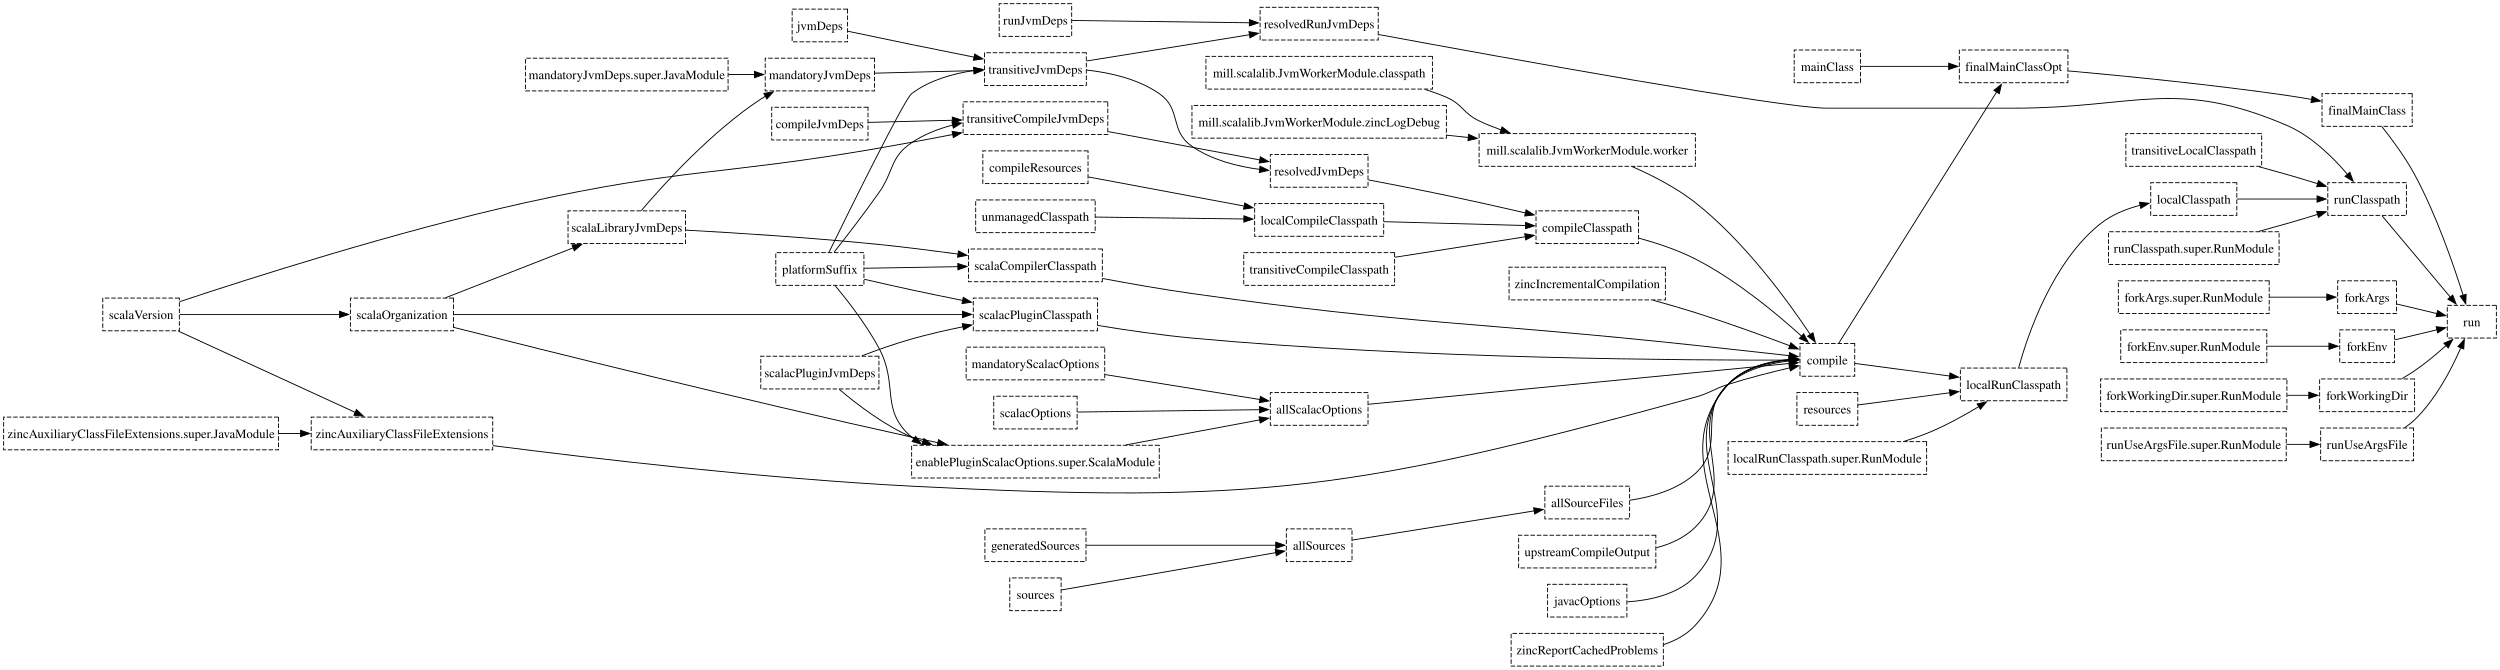
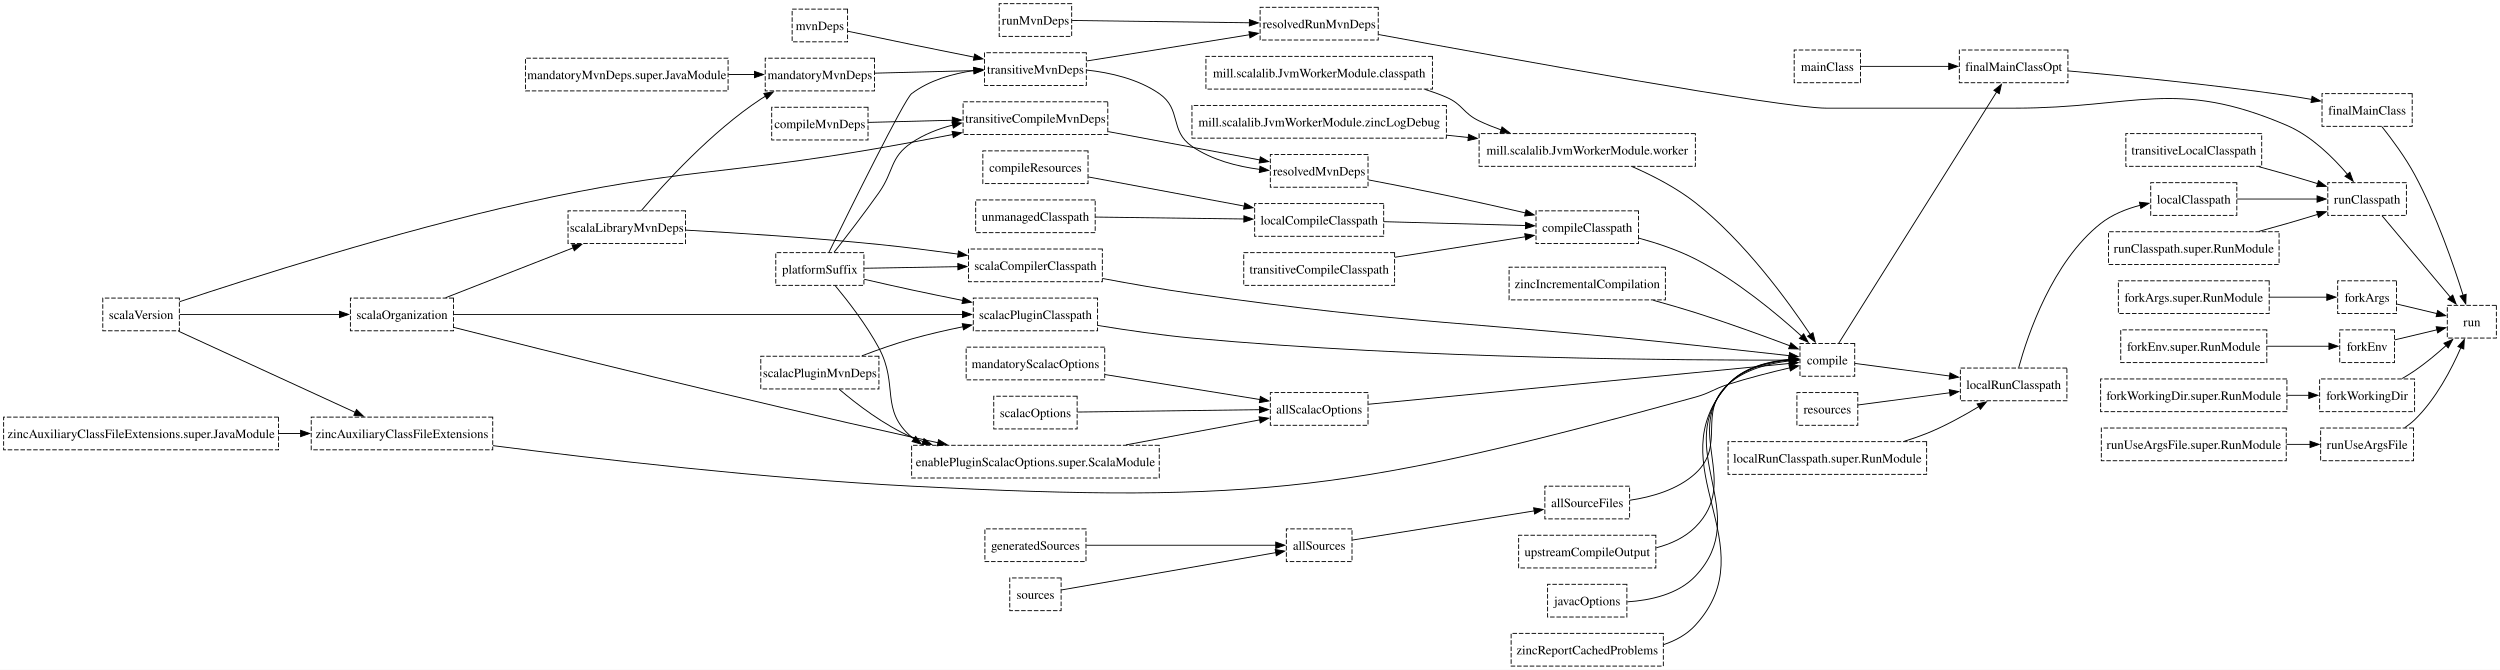
<svg xmlns="http://www.w3.org/2000/svg" width="2751px" height="737px" viewBox="0.00 0.00 2751.25 737.00">
  <g id="graph0" class="graph" transform="scale(1.0 1.0) rotate(0.0) translate(4.0 733.0)">
    <polygon fill="white" stroke="none" points="-4,4 -4,-733 2747.25,-733 2747.25,4 -4,4" />
    <g id="node1" class="node">
      <polygon fill="none" stroke="black" stroke-dasharray="5,2" points="1572.38,-671 1323.12,-671 1323.12,-635 1572.38,-635 1572.38,-671" />
      <text text-anchor="middle" x="1447.75" y="-647.95" font-family="Times,serif" font-size="14.00">mill.scalalib.JvmWorkerModule.classpath</text>
    </g>
    <g id="node2" class="node">
      <polygon fill="none" stroke="black" stroke-dasharray="5,2" points="1861.75,-586 1623.75,-586 1623.75,-550 1861.75,-550 1861.75,-586" />
      <text text-anchor="middle" x="1742.75" y="-562.95" font-family="Times,serif" font-size="14.00">mill.scalalib.JvmWorkerModule.worker</text>
    </g>
    <g id="edge1" class="edge">
      <path fill="none" stroke="black" d="M1564.47,-634.57C1572.47,-632.07 1580.31,-629.22 1587.75,-626 1605.86,-618.16 1605.94,-608.5 1623.75,-600 1631.5,-596.3 1639.74,-592.98 1648.13,-590" />
      <polygon fill="black" stroke="black" points="1649.01,-593.39 1657.37,-586.89 1646.77,-586.76 1649.01,-593.39" />
    </g>
    <g id="node33" class="node">
      <polygon fill="none" stroke="black" stroke-dasharray="5,2" points="2037.12,-355 1976.88,-355 1976.88,-319 2037.12,-319 2037.12,-355" />
      <text text-anchor="middle" x="2007" y="-331.95" font-family="Times,serif" font-size="14.00">compile</text>
    </g>
    <g id="edge2" class="edge">
      <path fill="none" stroke="black" d="M1792.35,-549.62C1814.75,-539.81 1840.93,-526.37 1861.75,-510 1915.93,-467.4 1963.88,-401.46 1988.5,-364.5" />
      <polygon fill="black" stroke="black" points="1991.13,-366.87 1993.7,-356.59 1985.28,-363.03 1991.13,-366.87" />
    </g>
    <g id="node3" class="node">
      <polygon fill="none" stroke="black" stroke-dasharray="5,2" points="1587.75,-617 1307.75,-617 1307.75,-581 1587.75,-581 1587.75,-617" />
      <text text-anchor="middle" x="1447.75" y="-593.95" font-family="Times,serif" font-size="14.00">mill.scalalib.JvmWorkerModule.zincLogDebug</text>
    </g>
    <g id="edge3" class="edge">
      <path fill="none" stroke="black" d="M1587.96,-584.27C1595.98,-583.42 1604.04,-582.57 1612.03,-581.72" />
      <polygon fill="black" stroke="black" points="1612.19,-585.23 1621.77,-580.69 1611.46,-578.27 1612.19,-585.23" />
    </g>
    <g id="node4" class="node">
      <polygon fill="none" stroke="black" stroke-dasharray="5,2" points="1163.75,-97 1107.25,-97 1107.25,-61 1163.75,-61 1163.75,-97" />
      <text text-anchor="middle" x="1135.5" y="-73.95" font-family="Times,serif" font-size="14.00">sources</text>
    </g>
    <g id="node5" class="node">
      <polygon fill="none" stroke="black" stroke-dasharray="5,2" points="1483.88,-151 1411.62,-151 1411.62,-115 1483.88,-115 1483.88,-151" />
      <text text-anchor="middle" x="1447.75" y="-127.95" font-family="Times,serif" font-size="14.00">allSources</text>
    </g>
    <g id="edge4" class="edge">
      <path fill="none" stroke="black" d="M1164.03,-83.79C1217.19,-93.05 1334.5,-113.46 1400.08,-124.88" />
      <polygon fill="black" stroke="black" points="1399.36,-128.3 1409.81,-126.57 1400.56,-121.41 1399.36,-128.3" />
    </g>
    <g id="node7" class="node">
      <polygon fill="none" stroke="black" stroke-dasharray="5,2" points="1789.38,-198 1696.12,-198 1696.12,-162 1789.38,-162 1789.38,-198" />
      <text text-anchor="middle" x="1742.75" y="-174.95" font-family="Times,serif" font-size="14.00">allSourceFiles</text>
    </g>
    <g id="edge5" class="edge">
      <path fill="none" stroke="black" d="M1484.09,-138.67C1533.85,-146.65 1625.12,-161.29 1684.6,-170.83" />
      <polygon fill="black" stroke="black" points="1683.76,-174.24 1694.19,-172.37 1684.87,-167.33 1683.76,-174.24" />
    </g>
    <g id="node6" class="node">
      <polygon fill="none" stroke="black" stroke-dasharray="5,2" points="1191.12,-151 1079.88,-151 1079.88,-115 1191.12,-115 1191.12,-151" />
      <text text-anchor="middle" x="1135.5" y="-127.95" font-family="Times,serif" font-size="14.00">generatedSources</text>
    </g>
    <g id="edge6" class="edge">
      <path fill="none" stroke="black" d="M1191.61,-133C1250.95,-133 1344.32,-133 1400.13,-133" />
      <polygon fill="black" stroke="black" points="1399.94,-136.5 1409.94,-133 1399.94,-129.5 1399.94,-136.5" />
    </g>
    <g id="edge7" class="edge">
      <path fill="none" stroke="black" d="M1789.75,-182.52C1813.83,-186.09 1842.27,-194.15 1861.75,-212 1895.96,-243.35 1863.22,-279 1897.75,-310 1916.16,-326.53 1943.15,-333.28 1965.57,-335.91" />
      <polygon fill="black" stroke="black" points="1965.03,-339.37 1975.3,-336.79 1965.66,-332.4 1965.03,-339.37" />
    </g>
    <g id="node8" class="node">
      <polygon fill="none" stroke="black" stroke-dasharray="5,2" points="193.38,-405 109.12,-405 109.12,-369 193.38,-369 193.38,-405" />
      <text text-anchor="middle" x="151.25" y="-381.95" font-family="Times,serif" font-size="14.00">scalaVersion</text>
    </g>
    <g id="node9" class="node">
      <polygon fill="none" stroke="black" stroke-dasharray="5,2" points="495.12,-405 381.62,-405 381.62,-369 495.12,-369 495.12,-405" />
      <text text-anchor="middle" x="438.38" y="-381.95" font-family="Times,serif" font-size="14.00">scalaOrganization</text>
    </g>
    <g id="edge10" class="edge">
      <path fill="none" stroke="black" d="M193.71,-387C239.85,-387 315.11,-387 369.79,-387" />
      <polygon fill="black" stroke="black" points="369.62,-390.5 379.62,-387 369.62,-383.5 369.62,-390.5" />
    </g>
    <g id="node10" class="node">
      <polygon fill="none" stroke="black" stroke-dasharray="5,2" points="1215.12,-621 1055.88,-621 1055.88,-585 1215.12,-585 1215.12,-621" />
-       <text text-anchor="middle" x="1135.5" y="-597.95" font-family="Times,serif" font-size="14.00">transitiveCompileJvmDeps</text>
+       <text text-anchor="middle" x="1135.5" y="-597.95" font-family="Times,serif" font-size="14.00">transitiveCompileMvnDeps</text>
    </g>
    <g id="edge9" class="edge">
      <path fill="none" stroke="black" d="M193.71,-401.05C268.81,-426.05 432.7,-478.6 574.25,-510 745.03,-547.89 790.89,-540.11 963.25,-570 989.75,-574.59 1018.47,-579.97 1044.68,-585.04" />
      <polygon fill="black" stroke="black" points="1043.78,-588.43 1054.27,-586.9 1045.12,-581.56 1043.78,-588.43" />
    </g>
    <g id="node32" class="node">
      <polygon fill="none" stroke="black" stroke-dasharray="5,2" points="538.25,-274 338.5,-274 338.5,-238 538.25,-238 538.25,-274" />
      <text text-anchor="middle" x="438.38" y="-250.95" font-family="Times,serif" font-size="14.00">zincAuxiliaryClassFileExtensions</text>
    </g>
    <g id="edge8" class="edge">
      <path fill="none" stroke="black" d="M192.5,-368.51C243.55,-345.05 331.59,-304.6 387.04,-279.13" />
      <polygon fill="black" stroke="black" points="388.33,-282.38 395.96,-275.03 385.41,-276.02 388.33,-282.38" />
    </g>
    <g id="node13" class="node">
      <polygon fill="none" stroke="black" stroke-dasharray="5,2" points="750.38,-501 621.12,-501 621.12,-465 750.38,-465 750.38,-501" />
-       <text text-anchor="middle" x="685.75" y="-477.95" font-family="Times,serif" font-size="14.00">scalaLibraryJvmDeps</text>
+       <text text-anchor="middle" x="685.75" y="-477.95" font-family="Times,serif" font-size="14.00">scalaLibraryMvnDeps</text>
    </g>
    <g id="edge13" class="edge">
      <path fill="none" stroke="black" d="M486.4,-405.4C526.42,-421.06 584.07,-443.61 626.92,-460.37" />
      <polygon fill="black" stroke="black" points="625.47,-463.57 636.06,-463.95 628.02,-457.05 625.47,-463.57" />
    </g>
    <g id="node24" class="node">
      <polygon fill="none" stroke="black" stroke-dasharray="5,2" points="1271.75,-243 999.25,-243 999.25,-207 1271.75,-207 1271.75,-243" />
      <text text-anchor="middle" x="1135.5" y="-219.95" font-family="Times,serif" font-size="14.00">enablePluginScalacOptions.super.ScalaModule</text>
    </g>
    <g id="edge12" class="edge">
      <path fill="none" stroke="black" d="M495.23,-372.76C595.76,-347.29 813.97,-292.82 999.25,-252 1008.68,-249.92 1018.49,-247.83 1028.34,-245.78" />
      <polygon fill="black" stroke="black" points="1028.88,-249.24 1037.96,-243.79 1027.46,-242.39 1028.88,-249.24" />
    </g>
    <g id="node30" class="node">
      <polygon fill="none" stroke="black" stroke-dasharray="5,2" points="1203.88,-405 1067.12,-405 1067.12,-369 1203.88,-369 1203.88,-405" />
      <text text-anchor="middle" x="1135.5" y="-381.95" font-family="Times,serif" font-size="14.00">scalacPluginClasspath</text>
    </g>
    <g id="edge11" class="edge">
      <path fill="none" stroke="black" d="M495.38,-387C618.62,-387 913.6,-387 1055.55,-387" />
      <polygon fill="black" stroke="black" points="1055.23,-390.5 1065.23,-387 1055.23,-383.5 1055.23,-390.5" />
    </g>
    <g id="node18" class="node">
      <polygon fill="none" stroke="black" stroke-dasharray="5,2" points="1501.5,-563 1394,-563 1394,-527 1501.5,-527 1501.5,-563" />
-       <text text-anchor="middle" x="1447.75" y="-539.95" font-family="Times,serif" font-size="14.00">resolvedJvmDeps</text>
+       <text text-anchor="middle" x="1447.75" y="-539.95" font-family="Times,serif" font-size="14.00">resolvedMvnDeps</text>
    </g>
    <g id="edge14" class="edge">
      <path fill="none" stroke="black" d="M1215.59,-588.21C1267.28,-578.55 1333.94,-566.09 1382.38,-557.03" />
      <polygon fill="black" stroke="black" points="1382.99,-560.48 1392.17,-555.2 1381.7,-553.6 1382.99,-560.48" />
    </g>
    <g id="node11" class="node">
      <polygon fill="none" stroke="black" stroke-dasharray="5,2" points="946.75,-455 849.75,-455 849.75,-419 946.75,-419 946.75,-455" />
      <text text-anchor="middle" x="898.25" y="-431.95" font-family="Times,serif" font-size="14.00">platformSuffix</text>
    </g>
    <g id="edge19" class="edge">
      <path fill="none" stroke="black" d="M913.87,-455.4C927.1,-472.23 946.95,-497.94 963.25,-521 980.11,-544.86 975.04,-559.65 999.25,-576 1012.71,-585.09 1028.54,-591.26 1044.53,-595.42" />
      <polygon fill="black" stroke="black" points="1043.59,-598.8 1054.12,-597.65 1045.17,-591.98 1043.59,-598.8" />
    </g>
    <g id="node16" class="node">
      <polygon fill="none" stroke="black" stroke-dasharray="5,2" points="1191.5,-675 1079.5,-675 1079.5,-639 1191.5,-639 1191.5,-675" />
-       <text text-anchor="middle" x="1135.5" y="-651.95" font-family="Times,serif" font-size="14.00">transitiveJvmDeps</text>
+       <text text-anchor="middle" x="1135.5" y="-651.95" font-family="Times,serif" font-size="14.00">transitiveMvnDeps</text>
    </g>
    <g id="edge18" class="edge">
      <path fill="none" stroke="black" d="M908.15,-455.2C931.17,-502.16 991.47,-624.14 999.25,-630 1018.82,-644.72 1044.34,-651.99 1067.93,-655.41" />
      <polygon fill="black" stroke="black" points="1067.47,-658.88 1077.82,-656.61 1068.31,-651.93 1067.47,-658.88" />
    </g>
    <g id="edge17" class="edge">
      <path fill="none" stroke="black" d="M915.12,-418.69C929.2,-401.75 949.58,-375.44 963.25,-350 985.22,-309.13 964,-282.17 999.25,-252 1000.07,-251.3 1000.89,-250.62 1001.74,-249.95" />
      <polygon fill="black" stroke="black" points="1003.71,-252.84 1009.94,-244.27 999.72,-247.09 1003.71,-252.84" />
    </g>
    <g id="node29" class="node">
      <polygon fill="none" stroke="black" stroke-dasharray="5,2" points="1209.12,-459 1061.88,-459 1061.88,-423 1209.12,-423 1209.12,-459" />
      <text text-anchor="middle" x="1135.5" y="-435.95" font-family="Times,serif" font-size="14.00">scalaCompilerClasspath</text>
    </g>
    <g id="edge16" class="edge">
      <path fill="none" stroke="black" d="M947.14,-437.81C976.84,-438.32 1015.82,-438.98 1050.54,-439.57" />
      <polygon fill="black" stroke="black" points="1050.07,-443.06 1060.12,-439.74 1050.19,-436.07 1050.07,-443.06" />
    </g>
    <g id="edge15" class="edge">
      <path fill="none" stroke="black" d="M947,-425.72C963.53,-421.9 982.18,-417.67 999.25,-414 1017.46,-410.09 1037.1,-406.06 1055.6,-402.35" />
      <polygon fill="black" stroke="black" points="1056.05,-405.83 1065.17,-400.44 1054.68,-398.96 1056.05,-405.83" />
    </g>
    <g id="node12" class="node">
      <polygon fill="none" stroke="black" stroke-dasharray="5,2" points="951.25,-615 845.25,-615 845.25,-579 951.25,-579 951.25,-615" />
-       <text text-anchor="middle" x="898.25" y="-591.95" font-family="Times,serif" font-size="14.00">compileJvmDeps</text>
+       <text text-anchor="middle" x="898.25" y="-591.95" font-family="Times,serif" font-size="14.00">compileMvnDeps</text>
    </g>
    <g id="edge20" class="edge">
      <path fill="none" stroke="black" d="M951.46,-598.33C978.71,-599.03 1012.82,-599.9 1044.19,-600.7" />
      <polygon fill="black" stroke="black" points="1044,-604.19 1054.09,-600.95 1044.18,-597.2 1044,-604.19" />
    </g>
    <g id="node15" class="node">
      <polygon fill="none" stroke="black" stroke-dasharray="5,2" points="958.38,-669 838.12,-669 838.12,-633 958.38,-633 958.38,-669" />
-       <text text-anchor="middle" x="898.25" y="-645.95" font-family="Times,serif" font-size="14.00">mandatoryJvmDeps</text>
+       <text text-anchor="middle" x="898.25" y="-645.95" font-family="Times,serif" font-size="14.00">mandatoryMvnDeps</text>
    </g>
    <g id="edge22" class="edge">
      <path fill="none" stroke="black" d="M701.72,-501.23C726.5,-530.43 778.72,-588.06 833.25,-624 835.02,-625.17 836.86,-626.31 838.73,-627.41" />
      <polygon fill="black" stroke="black" points="836.6,-630.23 847.06,-631.91 839.93,-624.08 836.6,-630.23" />
    </g>
    <g id="edge21" class="edge">
      <path fill="none" stroke="black" d="M750.82,-479.78C806.93,-476.68 890.61,-471.37 963.25,-464 991.71,-461.11 1022.73,-457.19 1050.45,-453.39" />
      <polygon fill="black" stroke="black" points="1050.78,-456.88 1060.21,-452.04 1049.82,-449.95 1050.78,-456.88" />
    </g>
    <g id="node14" class="node">
      <polygon fill="none" stroke="black" stroke-dasharray="5,2" points="797.25,-669 574.25,-669 574.25,-633 797.25,-633 797.25,-669" />
-       <text text-anchor="middle" x="685.75" y="-645.95" font-family="Times,serif" font-size="14.00">mandatoryJvmDeps.super.JavaModule</text>
+       <text text-anchor="middle" x="685.75" y="-645.95" font-family="Times,serif" font-size="14.00">mandatoryMvnDeps.super.JavaModule</text>
    </g>
    <g id="edge23" class="edge">
      <path fill="none" stroke="black" d="M797.55,-651C807.41,-651 817.2,-651 826.58,-651" />
      <polygon fill="black" stroke="black" points="826.28,-654.5 836.28,-651 826.28,-647.5 826.28,-654.5" />
    </g>
    <g id="edge24" class="edge">
      <path fill="none" stroke="black" d="M958.61,-652.51C991.88,-653.36 1033.46,-654.42 1067.84,-655.3" />
      <polygon fill="black" stroke="black" points="1067.6,-658.79 1077.68,-655.55 1067.78,-651.8 1067.6,-658.79" />
    </g>
    <g id="edge26" class="edge">
      <path fill="none" stroke="black" d="M1191.79,-655.95C1217.98,-653.09 1248.53,-646.1 1271.75,-630 1296.68,-612.71 1282.77,-589.22 1307.75,-572 1329.43,-557.06 1357.29,-549.89 1382.38,-546.61" />
      <polygon fill="black" stroke="black" points="1382.61,-550.11 1392.17,-545.53 1381.85,-543.15 1382.61,-550.11" />
    </g>
    <g id="node42" class="node">
      <polygon fill="none" stroke="black" stroke-dasharray="5,2" points="1512.75,-725 1382.75,-725 1382.75,-689 1512.75,-689 1512.75,-725" />
-       <text text-anchor="middle" x="1447.75" y="-701.95" font-family="Times,serif" font-size="14.00">resolvedRunJvmDeps</text>
+       <text text-anchor="middle" x="1447.75" y="-701.95" font-family="Times,serif" font-size="14.00">resolvedRunMvnDeps</text>
    </g>
    <g id="edge25" class="edge">
      <path fill="none" stroke="black" d="M1191.97,-665.94C1241.94,-673.99 1315.86,-685.91 1371.22,-694.83" />
      <polygon fill="black" stroke="black" points="1370.46,-698.25 1380.89,-696.39 1371.57,-691.34 1370.46,-698.25" />
    </g>
    <g id="node17" class="node">
      <polygon fill="none" stroke="black" stroke-dasharray="5,2" points="928.75,-723 867.75,-723 867.75,-687 928.75,-687 928.75,-723" />
-       <text text-anchor="middle" x="898.25" y="-699.95" font-family="Times,serif" font-size="14.00">jvmDeps</text>
+       <text text-anchor="middle" x="898.25" y="-699.95" font-family="Times,serif" font-size="14.00">mvnDeps</text>
    </g>
    <g id="edge27" class="edge">
      <path fill="none" stroke="black" d="M928.99,-698.67C948.87,-694.46 975.61,-688.84 999.25,-684 1021.62,-679.42 1046.1,-674.5 1068,-670.14" />
      <polygon fill="black" stroke="black" points="1068.59,-673.59 1077.71,-668.21 1067.22,-666.72 1068.59,-673.59" />
    </g>
    <g id="node22" class="node">
      <polygon fill="none" stroke="black" stroke-dasharray="5,2" points="1799.12,-501 1686.38,-501 1686.38,-465 1799.12,-465 1799.12,-501" />
      <text text-anchor="middle" x="1742.75" y="-477.95" font-family="Times,serif" font-size="14.00">compileClasspath</text>
    </g>
    <g id="edge28" class="edge">
      <path fill="none" stroke="black" d="M1501.96,-535.07C1527.88,-530.13 1559.49,-523.96 1587.75,-518 1616.4,-511.96 1647.94,-504.87 1674.98,-498.66" />
      <polygon fill="black" stroke="black" points="1675.45,-502.14 1684.41,-496.48 1673.88,-495.32 1675.45,-502.14" />
    </g>
    <g id="node19" class="node">
      <polygon fill="none" stroke="black" stroke-dasharray="5,2" points="1193.38,-567 1077.62,-567 1077.62,-531 1193.38,-531 1193.38,-567" />
      <text text-anchor="middle" x="1135.5" y="-543.95" font-family="Times,serif" font-size="14.00">compileResources</text>
    </g>
    <g id="node20" class="node">
      <polygon fill="none" stroke="black" stroke-dasharray="5,2" points="1518.75,-509 1376.75,-509 1376.75,-473 1518.75,-473 1518.75,-509" />
      <text text-anchor="middle" x="1447.75" y="-485.95" font-family="Times,serif" font-size="14.00">localCompileClasspath</text>
    </g>
    <g id="edge29" class="edge">
      <path fill="none" stroke="black" d="M1193.77,-538.29C1241.91,-529.29 1311.3,-516.32 1365.23,-506.24" />
      <polygon fill="black" stroke="black" points="1365.82,-509.69 1375.01,-504.41 1364.53,-502.81 1365.82,-509.69" />
    </g>
    <g id="edge30" class="edge">
      <path fill="none" stroke="black" d="M1518.93,-489.08C1566.22,-487.79 1628.23,-486.1 1674.82,-484.83" />
      <polygon fill="black" stroke="black" points="1674.91,-488.33 1684.81,-484.55 1674.72,-481.33 1674.91,-488.33" />
    </g>
    <g id="node21" class="node">
      <polygon fill="none" stroke="black" stroke-dasharray="5,2" points="1201.25,-513 1069.75,-513 1069.75,-477 1201.25,-477 1201.25,-513" />
      <text text-anchor="middle" x="1135.5" y="-489.95" font-family="Times,serif" font-size="14.00">unmanagedClasspath</text>
    </g>
    <g id="edge31" class="edge">
      <path fill="none" stroke="black" d="M1201.54,-494.16C1249.11,-493.55 1313.99,-492.71 1365.06,-492.05" />
      <polygon fill="black" stroke="black" points="1364.93,-495.56 1374.88,-491.93 1364.84,-488.56 1364.93,-495.56" />
    </g>
    <g id="edge32" class="edge">
      <path fill="none" stroke="black" d="M1799.41,-471C1819.66,-465.48 1842.34,-457.91 1861.75,-448 1906.44,-425.18 1951.2,-387.95 1978.74,-362.98" />
      <polygon fill="black" stroke="black" points="1980.95,-365.7 1985.94,-356.36 1976.21,-360.55 1980.95,-365.7" />
    </g>
    <g id="node23" class="node">
      <polygon fill="none" stroke="black" stroke-dasharray="5,2" points="1530.75,-455 1364.75,-455 1364.75,-419 1530.75,-419 1530.75,-455" />
      <text text-anchor="middle" x="1447.75" y="-431.95" font-family="Times,serif" font-size="14.00">transitiveCompileClasspath</text>
    </g>
    <g id="edge33" class="edge">
      <path fill="none" stroke="black" d="M1531.15,-449.94C1576.52,-457.06 1632.1,-465.79 1674.78,-472.49" />
      <polygon fill="black" stroke="black" points="1673.97,-475.9 1684.39,-474 1675.06,-468.99 1673.97,-475.9" />
    </g>
    <g id="node27" class="node">
      <polygon fill="none" stroke="black" stroke-dasharray="5,2" points="1501.5,-301 1394,-301 1394,-265 1501.5,-265 1501.5,-301" />
      <text text-anchor="middle" x="1447.75" y="-277.95" font-family="Times,serif" font-size="14.00">allScalacOptions</text>
    </g>
    <g id="edge34" class="edge">
      <path fill="none" stroke="black" d="M1235.09,-243.43C1283.3,-252.44 1339.96,-263.04 1382.51,-270.99" />
      <polygon fill="black" stroke="black" points="1381.6,-274.38 1392.08,-272.78 1382.89,-267.5 1381.6,-274.38" />
    </g>
    <g id="node25" class="node">
      <polygon fill="none" stroke="black" stroke-dasharray="5,2" points="963.25,-341 833.25,-341 833.25,-305 963.25,-305 963.25,-341" />
-       <text text-anchor="middle" x="898.25" y="-317.95" font-family="Times,serif" font-size="14.00">scalacPluginJvmDeps</text>
+       <text text-anchor="middle" x="898.25" y="-317.95" font-family="Times,serif" font-size="14.00">scalacPluginMvnDeps</text>
    </g>
    <g id="edge36" class="edge">
      <path fill="none" stroke="black" d="M919.51,-304.67C938.68,-288.34 968.95,-265.07 999.25,-252 1003.34,-250.24 1007.55,-248.59 1011.83,-247.04" />
      <polygon fill="black" stroke="black" points="1012.83,-250.4 1021.2,-243.9 1010.61,-243.76 1012.83,-250.4" />
    </g>
    <g id="edge35" class="edge">
      <path fill="none" stroke="black" d="M944.55,-341.48C961.52,-347.94 981.08,-354.86 999.25,-360 1017.37,-365.13 1037.11,-369.65 1055.78,-373.46" />
      <polygon fill="black" stroke="black" points="1054.95,-376.86 1065.44,-375.38 1056.32,-370 1054.95,-376.86" />
    </g>
    <g id="node26" class="node">
      <polygon fill="none" stroke="black" stroke-dasharray="5,2" points="1211.75,-351 1059.25,-351 1059.25,-315 1211.75,-315 1211.75,-351" />
      <text text-anchor="middle" x="1135.5" y="-327.95" font-family="Times,serif" font-size="14.00">mandatoryScalacOptions</text>
    </g>
    <g id="edge37" class="edge">
      <path fill="none" stroke="black" d="M1212,-320.83C1264.25,-312.41 1333.04,-301.33 1382.63,-293.33" />
      <polygon fill="black" stroke="black" points="1383.04,-296.81 1392.36,-291.77 1381.93,-289.9 1383.04,-296.81" />
    </g>
    <g id="edge38" class="edge">
      <path fill="none" stroke="black" d="M1501.88,-288.14C1580.52,-295.75 1732.51,-310.47 1861.75,-323 1896.64,-326.38 1936.27,-330.23 1965.15,-333.03" />
      <polygon fill="black" stroke="black" points="1964.64,-336.5 1974.93,-333.98 1965.32,-329.53 1964.64,-336.5" />
    </g>
    <g id="node28" class="node">
      <polygon fill="none" stroke="black" stroke-dasharray="5,2" points="1181.38,-297 1089.62,-297 1089.62,-261 1181.38,-261 1181.38,-297" />
      <text text-anchor="middle" x="1135.5" y="-273.95" font-family="Times,serif" font-size="14.00">scalacOptions</text>
    </g>
    <g id="edge39" class="edge">
      <path fill="none" stroke="black" d="M1181.61,-279.58C1234.43,-280.26 1322.29,-281.4 1382.28,-282.17" />
      <polygon fill="black" stroke="black" points="1381.96,-285.66 1392,-282.29 1382.05,-278.67 1381.96,-285.66" />
    </g>
    <g id="edge40" class="edge">
      <path fill="none" stroke="black" d="M1209.21,-426.57C1239.59,-420.87 1275.29,-414.6 1307.75,-410 1552.82,-375.26 1615.63,-379.31 1861.75,-353 1896.65,-349.27 1936.28,-344.86 1965.16,-341.62" />
      <polygon fill="black" stroke="black" points="1965.4,-345.11 1974.94,-340.52 1964.61,-338.16 1965.4,-345.11" />
    </g>
    <g id="edge41" class="edge">
      <path fill="none" stroke="black" d="M1204.2,-374.87C1235.59,-369.72 1273.47,-364.18 1307.75,-361 1556.87,-337.89 1857.85,-336.44 1965.39,-336.75" />
      <polygon fill="black" stroke="black" points="1965.13,-340.25 1975.14,-336.78 1965.15,-333.25 1965.13,-340.25" />
    </g>
    <g id="node31" class="node">
      <polygon fill="none" stroke="black" stroke-dasharray="5,2" points="302.5,-274 0,-274 0,-238 302.5,-238 302.5,-274" />
      <text text-anchor="middle" x="151.25" y="-250.95" font-family="Times,serif" font-size="14.00">zincAuxiliaryClassFileExtensions.super.JavaModule</text>
    </g>
    <g id="edge42" class="edge">
      <path fill="none" stroke="black" d="M302.74,-256C310.84,-256 318.9,-256 326.82,-256" />
      <polygon fill="black" stroke="black" points="326.8,-259.5 336.8,-256 326.8,-252.5 326.8,-259.5" />
    </g>
    <g id="edge43" class="edge">
      <path fill="none" stroke="black" d="M538.5,-242.61C650.21,-228.24 837.37,-206.36 999.25,-198 1384.54,-178.1 1489.7,-193.93 1861.75,-296 1878.31,-300.54 1881.39,-304.8 1897.75,-310 1919.92,-317.04 1945.11,-323.42 1965.61,-328.21" />
      <polygon fill="black" stroke="black" points="1964.77,-331.6 1975.3,-330.43 1966.33,-324.78 1964.77,-331.6" />
    </g>
    <g id="node39" class="node">
      <polygon fill="none" stroke="black" stroke-dasharray="5,2" points="2271.75,-678 2152.25,-678 2152.25,-642 2271.75,-642 2271.75,-678" />
      <text text-anchor="middle" x="2212" y="-654.95" font-family="Times,serif" font-size="14.00">finalMainClassOpt</text>
    </g>
    <g id="edge45" class="edge">
      <path fill="none" stroke="black" d="M2019.5,-355.29C2053.33,-409.13 2152.74,-567.3 2193.38,-631.96" />
      <polygon fill="black" stroke="black" points="2190.29,-633.62 2198.57,-640.23 2196.22,-629.9 2190.29,-633.62" />
    </g>
    <g id="node44" class="node">
      <polygon fill="none" stroke="black" stroke-dasharray="5,2" points="2270.62,-328 2153.38,-328 2153.38,-292 2270.62,-292 2270.62,-328" />
      <text text-anchor="middle" x="2212" y="-304.95" font-family="Times,serif" font-size="14.00">localRunClasspath</text>
    </g>
    <g id="edge44" class="edge">
      <path fill="none" stroke="black" d="M2037.52,-333.07C2064.71,-329.46 2106.09,-323.95 2141.62,-319.23" />
      <polygon fill="black" stroke="black" points="2141.97,-322.71 2151.42,-317.92 2141.05,-315.77 2141.97,-322.71" />
    </g>
    <g id="node34" class="node">
      <polygon fill="none" stroke="black" stroke-dasharray="5,2" points="1818.25,-144 1667.25,-144 1667.25,-108 1818.25,-108 1818.25,-144" />
      <text text-anchor="middle" x="1742.75" y="-120.95" font-family="Times,serif" font-size="14.00">upstreamCompileOutput</text>
    </g>
    <g id="edge46" class="edge">
      <path fill="none" stroke="black" d="M1818.75,-130.2C1834.67,-134.38 1850.16,-141.41 1861.75,-153 1912.38,-203.61 1847.61,-258.9 1897.75,-310 1915.19,-327.78 1942.42,-334.51 1965.21,-336.8" />
      <polygon fill="black" stroke="black" points="1964.91,-340.29 1975.13,-337.53 1965.41,-333.31 1964.91,-340.29" />
    </g>
    <g id="node35" class="node">
      <polygon fill="none" stroke="black" stroke-dasharray="5,2" points="1786.38,-90 1699.12,-90 1699.12,-54 1786.38,-54 1786.38,-90" />
      <text text-anchor="middle" x="1742.75" y="-66.95" font-family="Times,serif" font-size="14.00">javacOptions</text>
    </g>
    <g id="edge47" class="edge">
      <path fill="none" stroke="black" d="M1786.86,-70.7C1812.15,-72.34 1842.76,-78.92 1861.75,-99 1927.11,-168.12 1833.07,-240.24 1897.75,-310 1914.87,-328.47 1942.53,-335.14 1965.6,-337.24" />
      <polygon fill="black" stroke="black" points="1965.12,-340.71 1975.32,-337.85 1965.56,-333.73 1965.12,-340.71" />
    </g>
    <g id="node36" class="node">
      <polygon fill="none" stroke="black" stroke-dasharray="5,2" points="1826.5,-36 1659,-36 1659,0 1826.5,0 1826.5,-36" />
      <text text-anchor="middle" x="1742.75" y="-12.95" font-family="Times,serif" font-size="14.00">zincReportCachedProblems</text>
    </g>
    <g id="edge48" class="edge">
      <path fill="none" stroke="black" d="M1826.8,-23.62C1840.02,-28.01 1852.39,-34.76 1861.75,-45 1941.93,-132.74 1818.42,-221.48 1897.75,-310 1914.56,-328.76 1942.22,-335.42 1965.37,-337.45" />
      <polygon fill="black" stroke="black" points="1964.95,-340.93 1975.14,-338.02 1965.36,-333.94 1964.95,-340.93" />
    </g>
    <g id="node37" class="node">
      <polygon fill="none" stroke="black" stroke-dasharray="5,2" points="1828.75,-439 1656.75,-439 1656.75,-403 1828.75,-403 1828.75,-439" />
      <text text-anchor="middle" x="1742.75" y="-415.95" font-family="Times,serif" font-size="14.00">zincIncrementalCompilation</text>
    </g>
    <g id="edge49" class="edge">
      <path fill="none" stroke="black" d="M1815.47,-402.55C1830.81,-398.33 1846.87,-393.69 1861.75,-389 1897.32,-377.79 1937.16,-363.27 1965.94,-352.43" />
      <polygon fill="black" stroke="black" points="1966.88,-355.82 1974.99,-349 1964.4,-349.27 1966.88,-355.82" />
    </g>
    <g id="node38" class="node">
      <polygon fill="none" stroke="black" stroke-dasharray="5,2" points="2043.5,-678 1970.5,-678 1970.5,-642 2043.5,-642 2043.5,-678" />
      <text text-anchor="middle" x="2007" y="-654.95" font-family="Times,serif" font-size="14.00">mainClass</text>
    </g>
    <g id="edge50" class="edge">
      <path fill="none" stroke="black" d="M2043.83,-660C2070.6,-660 2108.07,-660 2140.75,-660" />
      <polygon fill="black" stroke="black" points="2140.57,-663.5 2150.57,-660 2140.57,-656.5 2140.57,-663.5" />
    </g>
    <g id="node40" class="node">
      <polygon fill="none" stroke="black" stroke-dasharray="5,2" points="2650.62,-630 2551.38,-630 2551.38,-594 2650.62,-594 2650.62,-630" />
      <text text-anchor="middle" x="2601" y="-606.95" font-family="Times,serif" font-size="14.00">finalMainClass</text>
    </g>
    <g id="edge51" class="edge">
      <path fill="none" stroke="black" d="M2272.03,-655.02C2332.6,-649.59 2429.49,-640.06 2512.75,-628 2521.54,-626.73 2530.79,-625.22 2539.86,-623.64" />
      <polygon fill="black" stroke="black" points="2540.47,-627.08 2549.7,-621.88 2539.24,-620.19 2540.47,-627.08" />
    </g>
    <g id="node58" class="node">
      <polygon fill="none" stroke="black" stroke-dasharray="5,2" points="2743.25,-397 2689.25,-397 2689.25,-361 2743.25,-361 2743.25,-397" />
      <text text-anchor="middle" x="2716.25" y="-373.95" font-family="Times,serif" font-size="14.00">run</text>
    </g>
    <g id="edge52" class="edge">
      <path fill="none" stroke="black" d="M2617.33,-593.6C2628.34,-579.76 2642.99,-559.99 2653.25,-541 2677.2,-496.68 2696.32,-441.11 2706.7,-407.92" />
      <polygon fill="black" stroke="black" points="2709.97,-409.2 2709.56,-398.61 2703.28,-407.14 2709.97,-409.2" />
    </g>
    <g id="node41" class="node">
      <polygon fill="none" stroke="black" stroke-dasharray="5,2" points="1175.38,-729 1095.62,-729 1095.62,-693 1175.38,-693 1175.38,-729" />
-       <text text-anchor="middle" x="1135.5" y="-705.95" font-family="Times,serif" font-size="14.00">runJvmDeps</text>
+       <text text-anchor="middle" x="1135.5" y="-705.95" font-family="Times,serif" font-size="14.00">runMvnDeps</text>
    </g>
    <g id="edge53" class="edge">
      <path fill="none" stroke="black" d="M1175.79,-710.49C1224.76,-709.86 1309.5,-708.77 1371.21,-707.97" />
      <polygon fill="black" stroke="black" points="1370.98,-711.48 1380.93,-707.85 1370.89,-704.48 1370.98,-711.48" />
    </g>
    <g id="node48" class="node">
      <polygon fill="none" stroke="black" stroke-dasharray="5,2" points="2644.25,-532 2557.75,-532 2557.75,-496 2644.25,-496 2644.25,-532" />
      <text text-anchor="middle" x="2601" y="-508.95" font-family="Times,serif" font-size="14.00">runClasspath</text>
    </g>
    <g id="edge54" class="edge">
      <path fill="none" stroke="black" d="M1513.09,-695.03C1649.1,-669.91 1957.33,-614 2006,-614 2006,-614 2006,-614 2213,-614 2346.49,-614 2390.1,-647.69 2512.75,-595 2539.68,-583.43 2563.54,-559.83 2579.48,-541.07" />
      <polygon fill="black" stroke="black" points="2582.05,-543.45 2585.68,-533.5 2576.64,-539.01 2582.05,-543.45" />
    </g>
    <g id="node43" class="node">
      <polygon fill="none" stroke="black" stroke-dasharray="5,2" points="2116.25,-247 1897.75,-247 1897.75,-211 2116.25,-211 2116.25,-247" />
      <text text-anchor="middle" x="2007" y="-223.95" font-family="Times,serif" font-size="14.00">localRunClasspath.super.RunModule</text>
    </g>
    <g id="edge55" class="edge">
      <path fill="none" stroke="black" d="M2091.77,-247.45C2100.14,-250.02 2108.43,-252.87 2116.25,-256 2136.08,-263.95 2156.84,-275.38 2173.86,-285.69" />
      <polygon fill="black" stroke="black" points="2171.77,-288.51 2182.12,-290.79 2175.45,-282.56 2171.77,-288.51" />
    </g>
    <g id="node46" class="node">
      <polygon fill="none" stroke="black" stroke-dasharray="5,2" points="2457.62,-532 2362.88,-532 2362.88,-496 2457.62,-496 2457.62,-532" />
      <text text-anchor="middle" x="2410.25" y="-508.95" font-family="Times,serif" font-size="14.00">localClasspath</text>
    </g>
    <g id="edge56" class="edge">
      <path fill="none" stroke="black" d="M2217.57,-328.45C2227.52,-364.61 2254.6,-444.92 2307.75,-487 2320.23,-496.88 2336.01,-503.16 2351.37,-507.15" />
      <polygon fill="black" stroke="black" points="2350.44,-510.53 2360.97,-509.33 2351.99,-503.7 2350.44,-510.53" />
    </g>
    <g id="node45" class="node">
      <polygon fill="none" stroke="black" stroke-dasharray="5,2" points="2040.5,-301 1973.5,-301 1973.5,-265 2040.5,-265 2040.5,-301" />
      <text text-anchor="middle" x="2007" y="-277.95" font-family="Times,serif" font-size="14.00">resources</text>
    </g>
    <g id="edge57" class="edge">
      <path fill="none" stroke="black" d="M2040.62,-287.34C2067.8,-290.95 2107.47,-296.23 2141.7,-300.78" />
      <polygon fill="black" stroke="black" points="2141.2,-304.25 2151.57,-302.1 2142.12,-297.31 2141.2,-304.25" />
    </g>
    <g id="edge58" class="edge">
      <path fill="none" stroke="black" d="M2457.91,-514C2484.68,-514 2518.4,-514 2546.27,-514" />
      <polygon fill="black" stroke="black" points="2545.91,-517.5 2555.91,-514 2545.91,-510.5 2545.91,-517.5" />
    </g>
    <g id="node47" class="node">
      <polygon fill="none" stroke="black" stroke-dasharray="5,2" points="2504.12,-478 2316.38,-478 2316.38,-442 2504.12,-442 2504.12,-478" />
      <text text-anchor="middle" x="2410.25" y="-454.95" font-family="Times,serif" font-size="14.00">runClasspath.super.RunModule</text>
    </g>
    <g id="edge59" class="edge">
      <path fill="none" stroke="black" d="M2482.06,-478.45C2492.37,-481.25 2502.85,-484.15 2512.75,-487 2523.72,-490.16 2535.42,-493.67 2546.58,-497.1" />
      <polygon fill="black" stroke="black" points="2545.47,-500.42 2556.05,-500.03 2547.53,-493.73 2545.47,-500.42" />
    </g>
    <g id="edge60" class="edge">
      <path fill="none" stroke="black" d="M2617.51,-495.51C2636.91,-472.39 2670.28,-432.61 2692.55,-406.06" />
      <polygon fill="black" stroke="black" points="2695.21,-408.34 2698.96,-398.42 2689.85,-403.84 2695.21,-408.34" />
    </g>
    <g id="node49" class="node">
      <polygon fill="none" stroke="black" stroke-dasharray="5,2" points="2485,-586 2335.5,-586 2335.5,-550 2485,-550 2485,-586" />
      <text text-anchor="middle" x="2410.25" y="-562.95" font-family="Times,serif" font-size="14.00">transitiveLocalClasspath</text>
    </g>
    <g id="edge61" class="edge">
      <path fill="none" stroke="black" d="M2482.06,-549.55C2492.37,-546.75 2502.85,-543.85 2512.75,-541 2523.72,-537.84 2535.42,-534.33 2546.58,-530.9" />
      <polygon fill="black" stroke="black" points="2547.53,-534.27 2556.05,-527.97 2545.47,-527.58 2547.53,-534.27" />
    </g>
    <g id="node50" class="node">
      <polygon fill="none" stroke="black" stroke-dasharray="5,2" points="2493.25,-424 2327.25,-424 2327.25,-388 2493.25,-388 2493.25,-424" />
      <text text-anchor="middle" x="2410.25" y="-400.95" font-family="Times,serif" font-size="14.00">forkArgs.super.RunModule</text>
    </g>
    <g id="node51" class="node">
      <polygon fill="none" stroke="black" stroke-dasharray="5,2" points="2633.38,-424 2568.62,-424 2568.62,-388 2633.38,-388 2633.38,-424" />
      <text text-anchor="middle" x="2601" y="-400.95" font-family="Times,serif" font-size="14.00">forkArgs</text>
    </g>
    <g id="edge62" class="edge">
      <path fill="none" stroke="black" d="M2493.49,-406C2515.27,-406 2537.93,-406 2556.72,-406" />
      <polygon fill="black" stroke="black" points="2556.65,-409.5 2566.65,-406 2556.65,-402.5 2556.65,-409.5" />
    </g>
    <g id="edge63" class="edge">
      <path fill="none" stroke="black" d="M2633.85,-398.41C2647.58,-395.13 2663.73,-391.28 2678.01,-387.88" />
      <polygon fill="black" stroke="black" points="2678.6,-391.34 2687.51,-385.61 2676.97,-384.53 2678.6,-391.34" />
    </g>
    <g id="node52" class="node">
      <polygon fill="none" stroke="black" stroke-dasharray="5,2" points="2490.62,-370 2329.88,-370 2329.88,-334 2490.62,-334 2490.62,-370" />
      <text text-anchor="middle" x="2410.25" y="-346.95" font-family="Times,serif" font-size="14.00">forkEnv.super.RunModule</text>
    </g>
    <g id="node53" class="node">
      <polygon fill="none" stroke="black" stroke-dasharray="5,2" points="2631.12,-370 2570.88,-370 2570.88,-334 2631.12,-334 2631.12,-370" />
      <text text-anchor="middle" x="2601" y="-346.95" font-family="Times,serif" font-size="14.00">forkEnv</text>
    </g>
    <g id="edge64" class="edge">
      <path fill="none" stroke="black" d="M2491.02,-352C2514.46,-352 2539.13,-352 2559.06,-352" />
      <polygon fill="black" stroke="black" points="2558.99,-355.5 2568.99,-352 2558.99,-348.5 2558.99,-355.5" />
    </g>
    <g id="edge65" class="edge">
      <path fill="none" stroke="black" d="M2631.46,-359.02C2645.66,-362.41 2662.86,-366.51 2677.97,-370.11" />
      <polygon fill="black" stroke="black" points="2677.02,-373.48 2687.56,-372.4 2678.64,-366.67 2677.02,-373.48" />
    </g>
    <g id="node54" class="node">
      <polygon fill="none" stroke="black" stroke-dasharray="5,2" points="2512.75,-316 2307.75,-316 2307.75,-280 2512.75,-280 2512.75,-316" />
      <text text-anchor="middle" x="2410.25" y="-292.95" font-family="Times,serif" font-size="14.00">forkWorkingDir.super.RunModule</text>
    </g>
    <g id="node55" class="node">
      <polygon fill="none" stroke="black" stroke-dasharray="5,2" points="2653.25,-316 2548.75,-316 2548.75,-280 2653.25,-280 2653.25,-316" />
      <text text-anchor="middle" x="2601" y="-292.95" font-family="Times,serif" font-size="14.00">forkWorkingDir</text>
    </g>
    <g id="edge66" class="edge">
      <path fill="none" stroke="black" d="M2513.08,-298C2521.18,-298 2529.2,-298 2536.9,-298" />
      <polygon fill="black" stroke="black" points="2536.81,-301.5 2546.81,-298 2536.81,-294.5 2536.81,-301.5" />
    </g>
    <g id="edge67" class="edge">
      <path fill="none" stroke="black" d="M2639.55,-316.48C2644.26,-319.18 2648.94,-322.04 2653.25,-325 2665.3,-333.26 2677.63,-343.54 2688.08,-352.92" />
      <polygon fill="black" stroke="black" points="2685.52,-355.32 2695.26,-359.49 2690.24,-350.15 2685.52,-355.32" />
    </g>
    <g id="node56" class="node">
      <polygon fill="none" stroke="black" stroke-dasharray="5,2" points="2512,-262 2308.5,-262 2308.5,-226 2512,-226 2512,-262" />
      <text text-anchor="middle" x="2410.25" y="-238.95" font-family="Times,serif" font-size="14.00">runUseArgsFile.super.RunModule</text>
    </g>
    <g id="node57" class="node">
      <polygon fill="none" stroke="black" stroke-dasharray="5,2" points="2652.12,-262 2549.88,-262 2549.88,-226 2652.12,-226 2652.12,-262" />
      <text text-anchor="middle" x="2601" y="-238.95" font-family="Times,serif" font-size="14.00">runUseArgsFile</text>
    </g>
    <g id="edge68" class="edge">
      <path fill="none" stroke="black" d="M2512.26,-244C2521.17,-244 2530.01,-244 2538.45,-244" />
      <polygon fill="black" stroke="black" points="2538.17,-247.5 2548.17,-244 2538.17,-240.5 2538.17,-247.5" />
    </g>
    <g id="edge69" class="edge">
      <path fill="none" stroke="black" d="M2642.42,-262.39C2646.3,-264.99 2649.99,-267.86 2653.25,-271 2676.63,-293.54 2693.92,-326.82 2704.21,-350.46" />
      <polygon fill="black" stroke="black" points="2700.9,-351.62 2707.99,-359.5 2707.36,-348.92 2700.9,-351.62" />
    </g>
  </g>
</svg>
